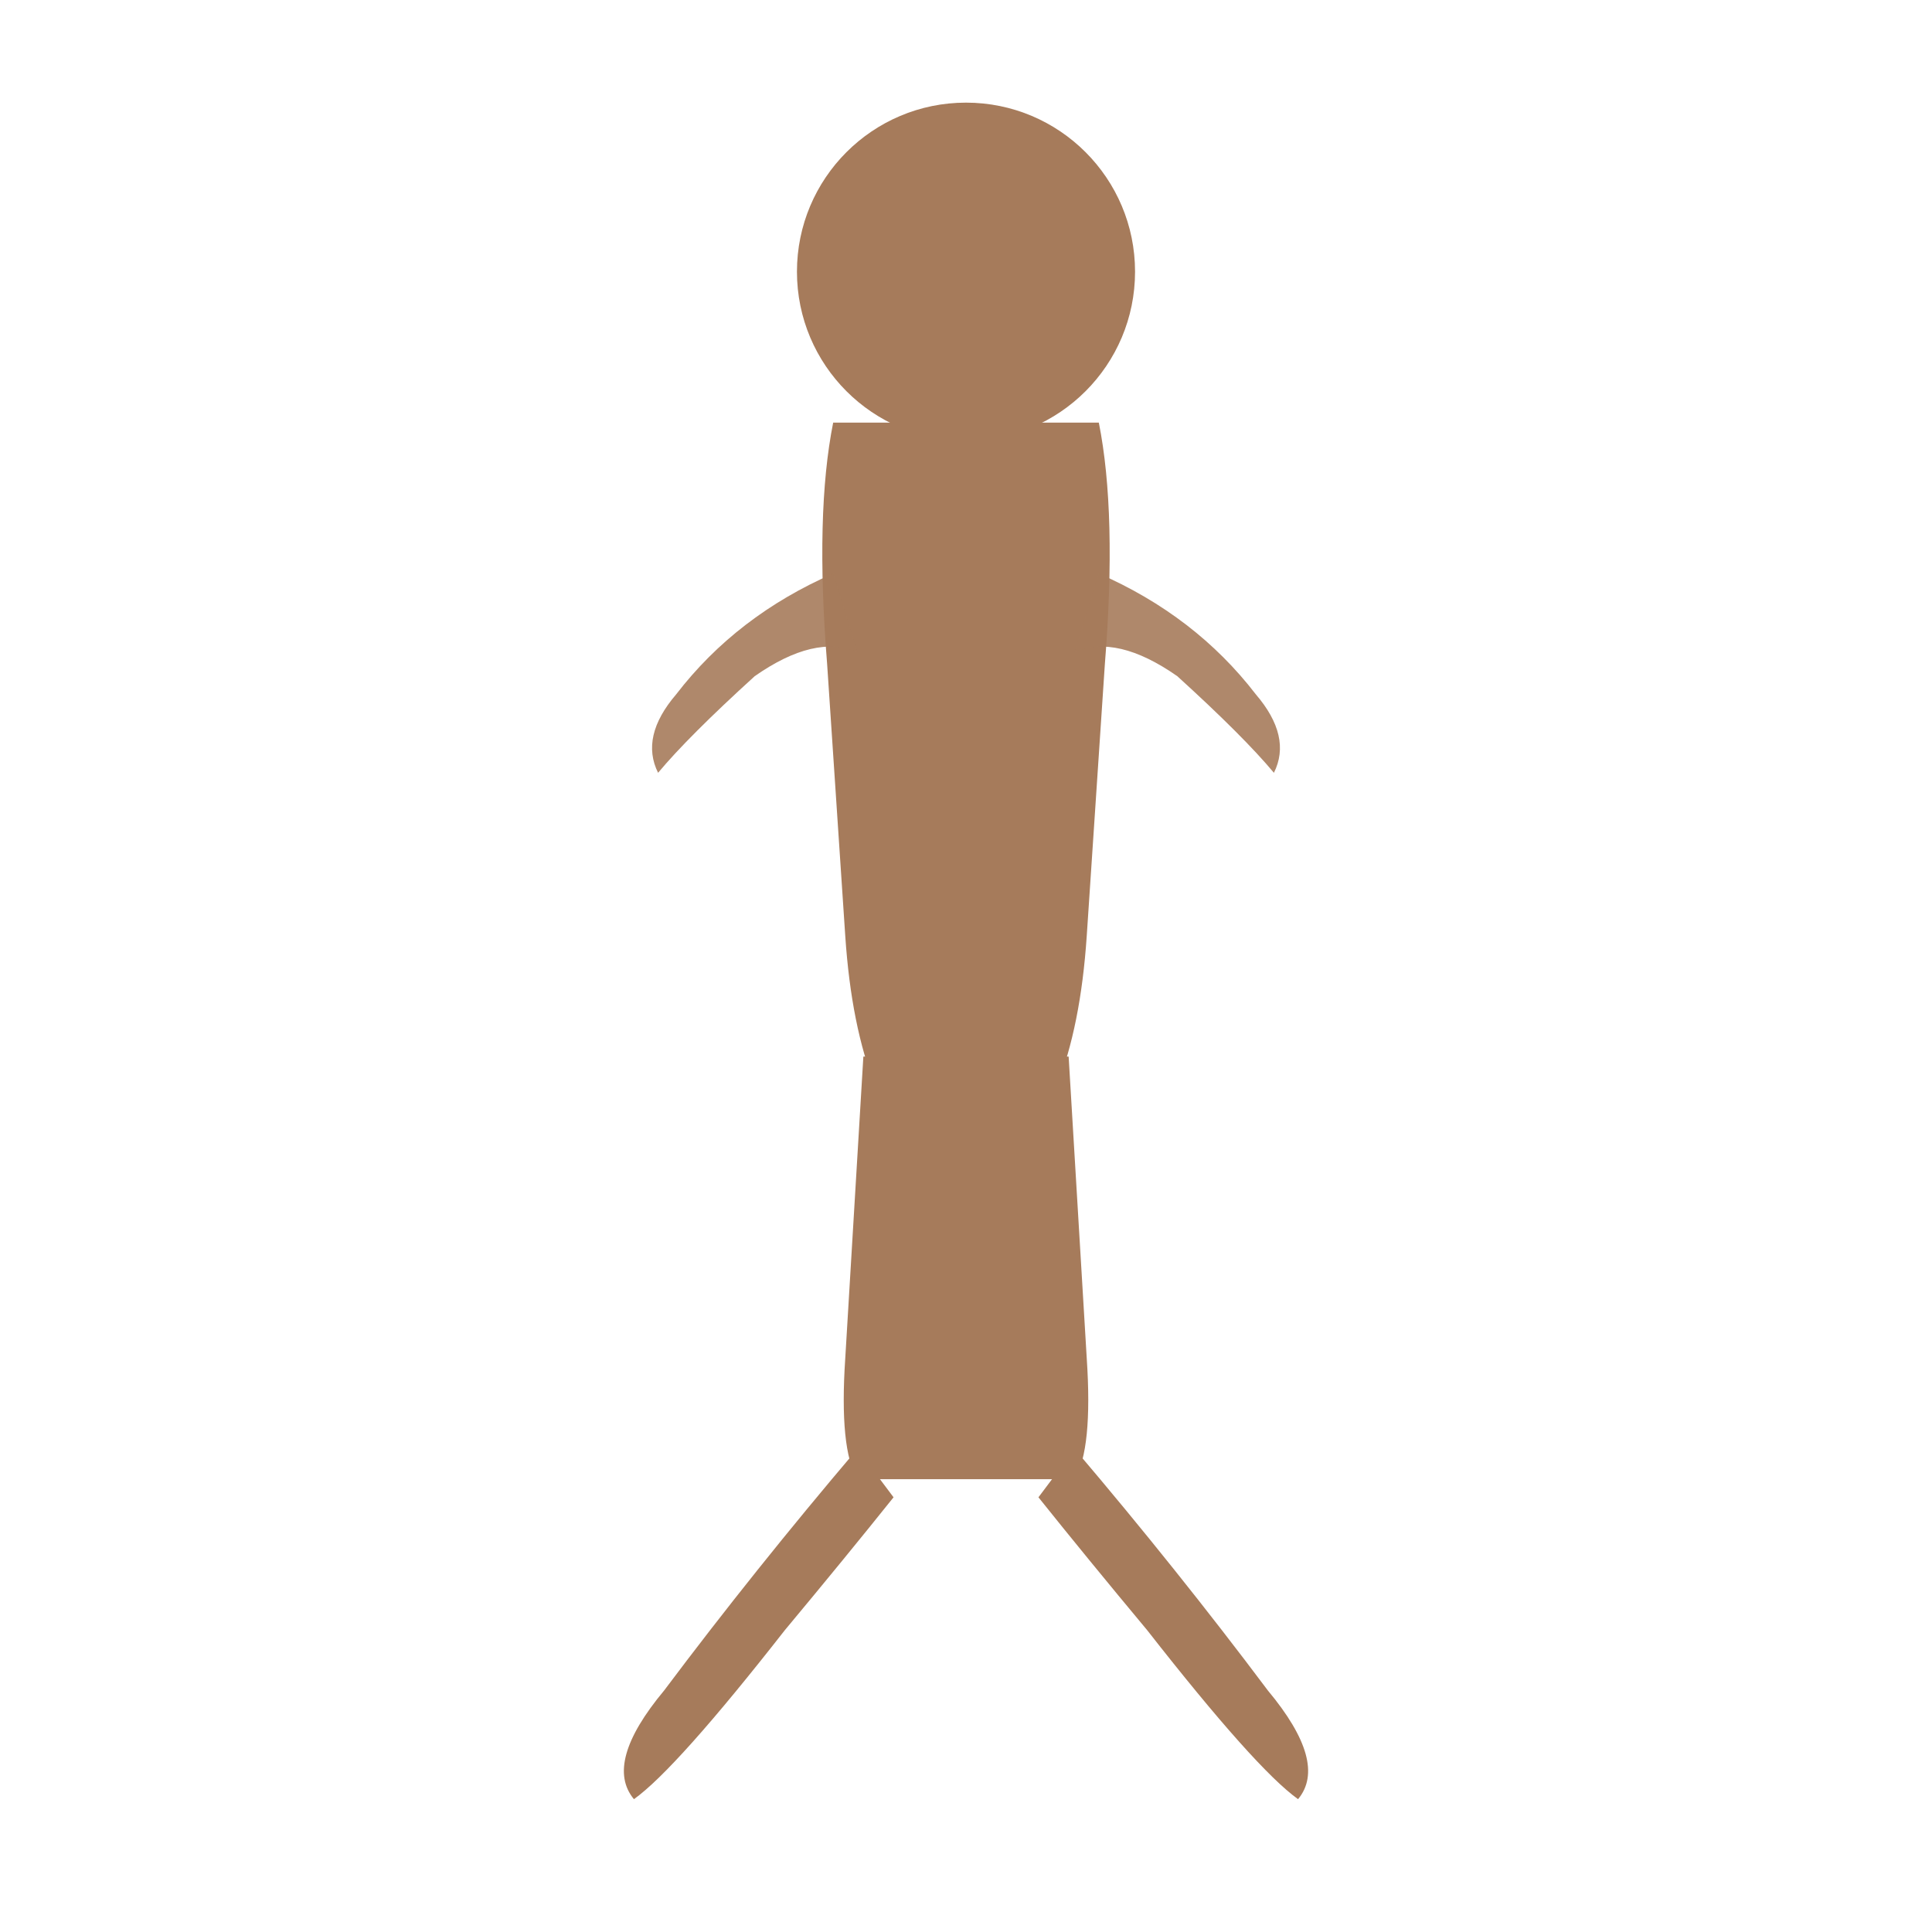
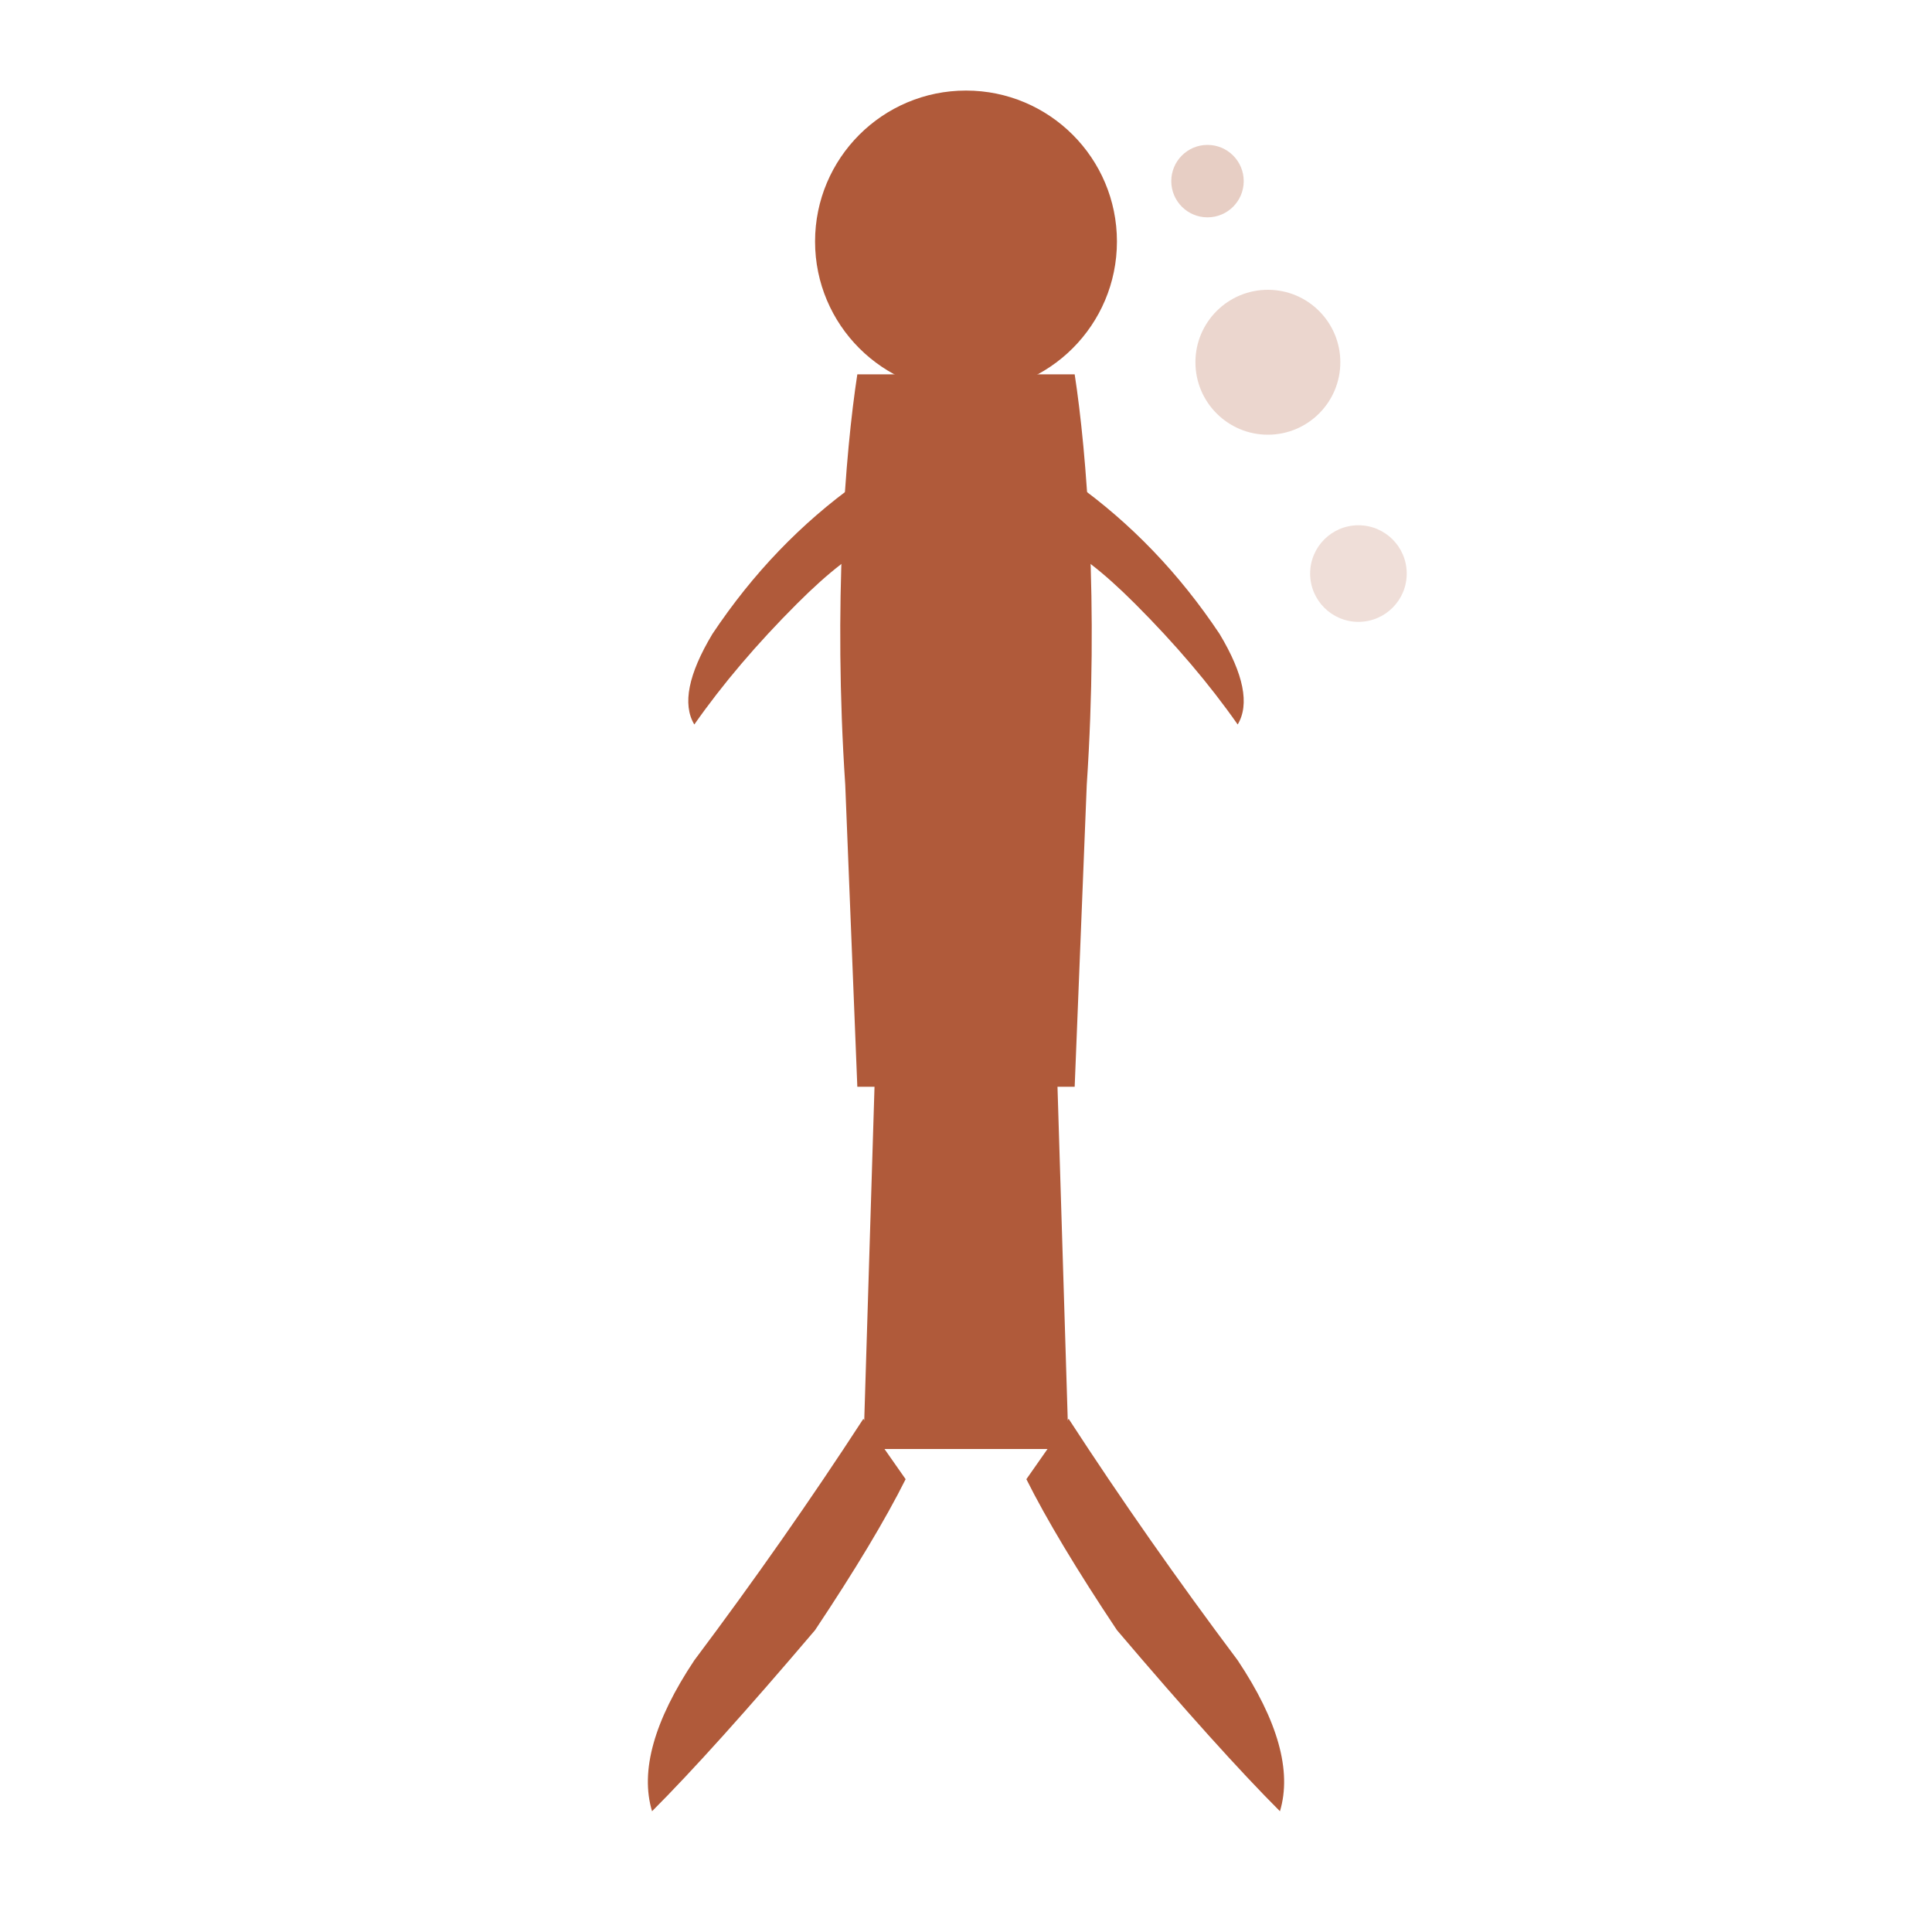
<svg xmlns="http://www.w3.org/2000/svg" viewBox="0 0 32 32" width="32" height="32">
-   <g fill="#A67B5B">
-     <circle cx="16" cy="4.5" r="2.8" />
-     <path d="M13.8,7 Q13.5,8.5 13.7,11 L14,15.5 Q14.1,17 14.5,18 L17.5,18 Q17.9,17 18,15.5 L18.3,11 Q18.5,8.5 18.2,7 Z" />
-     <path d="M13.8,9.5 Q12.2,10.2 11.2,11.5 Q10.6,12.2 10.9,12.8 Q11.4,12.2 12.5,11.2 Q13.5,10.5 14.2,10.8" opacity="0.9" />
-     <path d="M18.2,9.5 Q19.8,10.2 20.8,11.5 Q21.4,12.2 21.1,12.8 Q20.6,12.2 19.5,11.2 Q18.5,10.5 17.8,10.8" opacity="0.9" />
-     <path d="M14.3,17.5 L14,22.5 Q13.9,24 14.2,24.5 L17.8,24.5 Q18.1,24 18,22.5 L17.7,17.5 Z" />
-     <path d="M14.2,24 Q12.5,26 11,28 Q10,29.2 10.5,29.8 Q11.2,29.3 13,27 Q14,25.8 14.8,24.8 Z" />
-     <path d="M17.8,24 Q19.5,26 21,28 Q22,29.2 21.5,29.8 Q20.8,29.3 19,27 Q18,25.8 17.2,24.8 Z" />
+   <g fill="#B05A3A">
+     <circle cx="16" cy="4" r="2.5" />
+     <path d="M14.2,6.2 C14,7.5 13.8,10 14,13 L14.2,18 L17.8,18 L18,13 C18.2,10 18,7.5 17.8,6.2 Z" />
+     <path d="M14.2,8 Q12.8,9 11.8,10.5 Q11.2,11.5 11.5,12 Q12.2,11 13.2,10 Q14,9.2 14.5,9 Z" />
+     <path d="M17.8,8 Q19.2,9 20.2,10.5 Q20.8,11.5 20.5,12 Q19.8,11 18.8,10 Q18,9.2 17.5,9 Z" />
+     <path d="M14.5,17.5 L14.3,24 L17.7,24 L17.5,17.5 Z" />
+     <path d="M14.3,23.5 Q13,25.5 11.5,27.5 Q10.5,29 10.8,30 Q11.8,29 13.5,27 Q14.5,25.5 15,24.5 Z" />
+     <path d="M17.7,23.5 Q19,25.5 20.5,27.5 Q21.5,29 21.2,30 Q20.2,29 18.5,27 Q17.5,25.5 17,24.5 Z" />
  </g>
+   <circle cx="21" cy="6" r="1.2" fill="#B05A3A" opacity="0.25" />
+   <circle cx="22.5" cy="9.5" r="0.8" fill="#B05A3A" opacity="0.2" />
+   <circle cx="20" cy="3" r="0.6" fill="#B05A3A" opacity="0.3" />
</svg>
